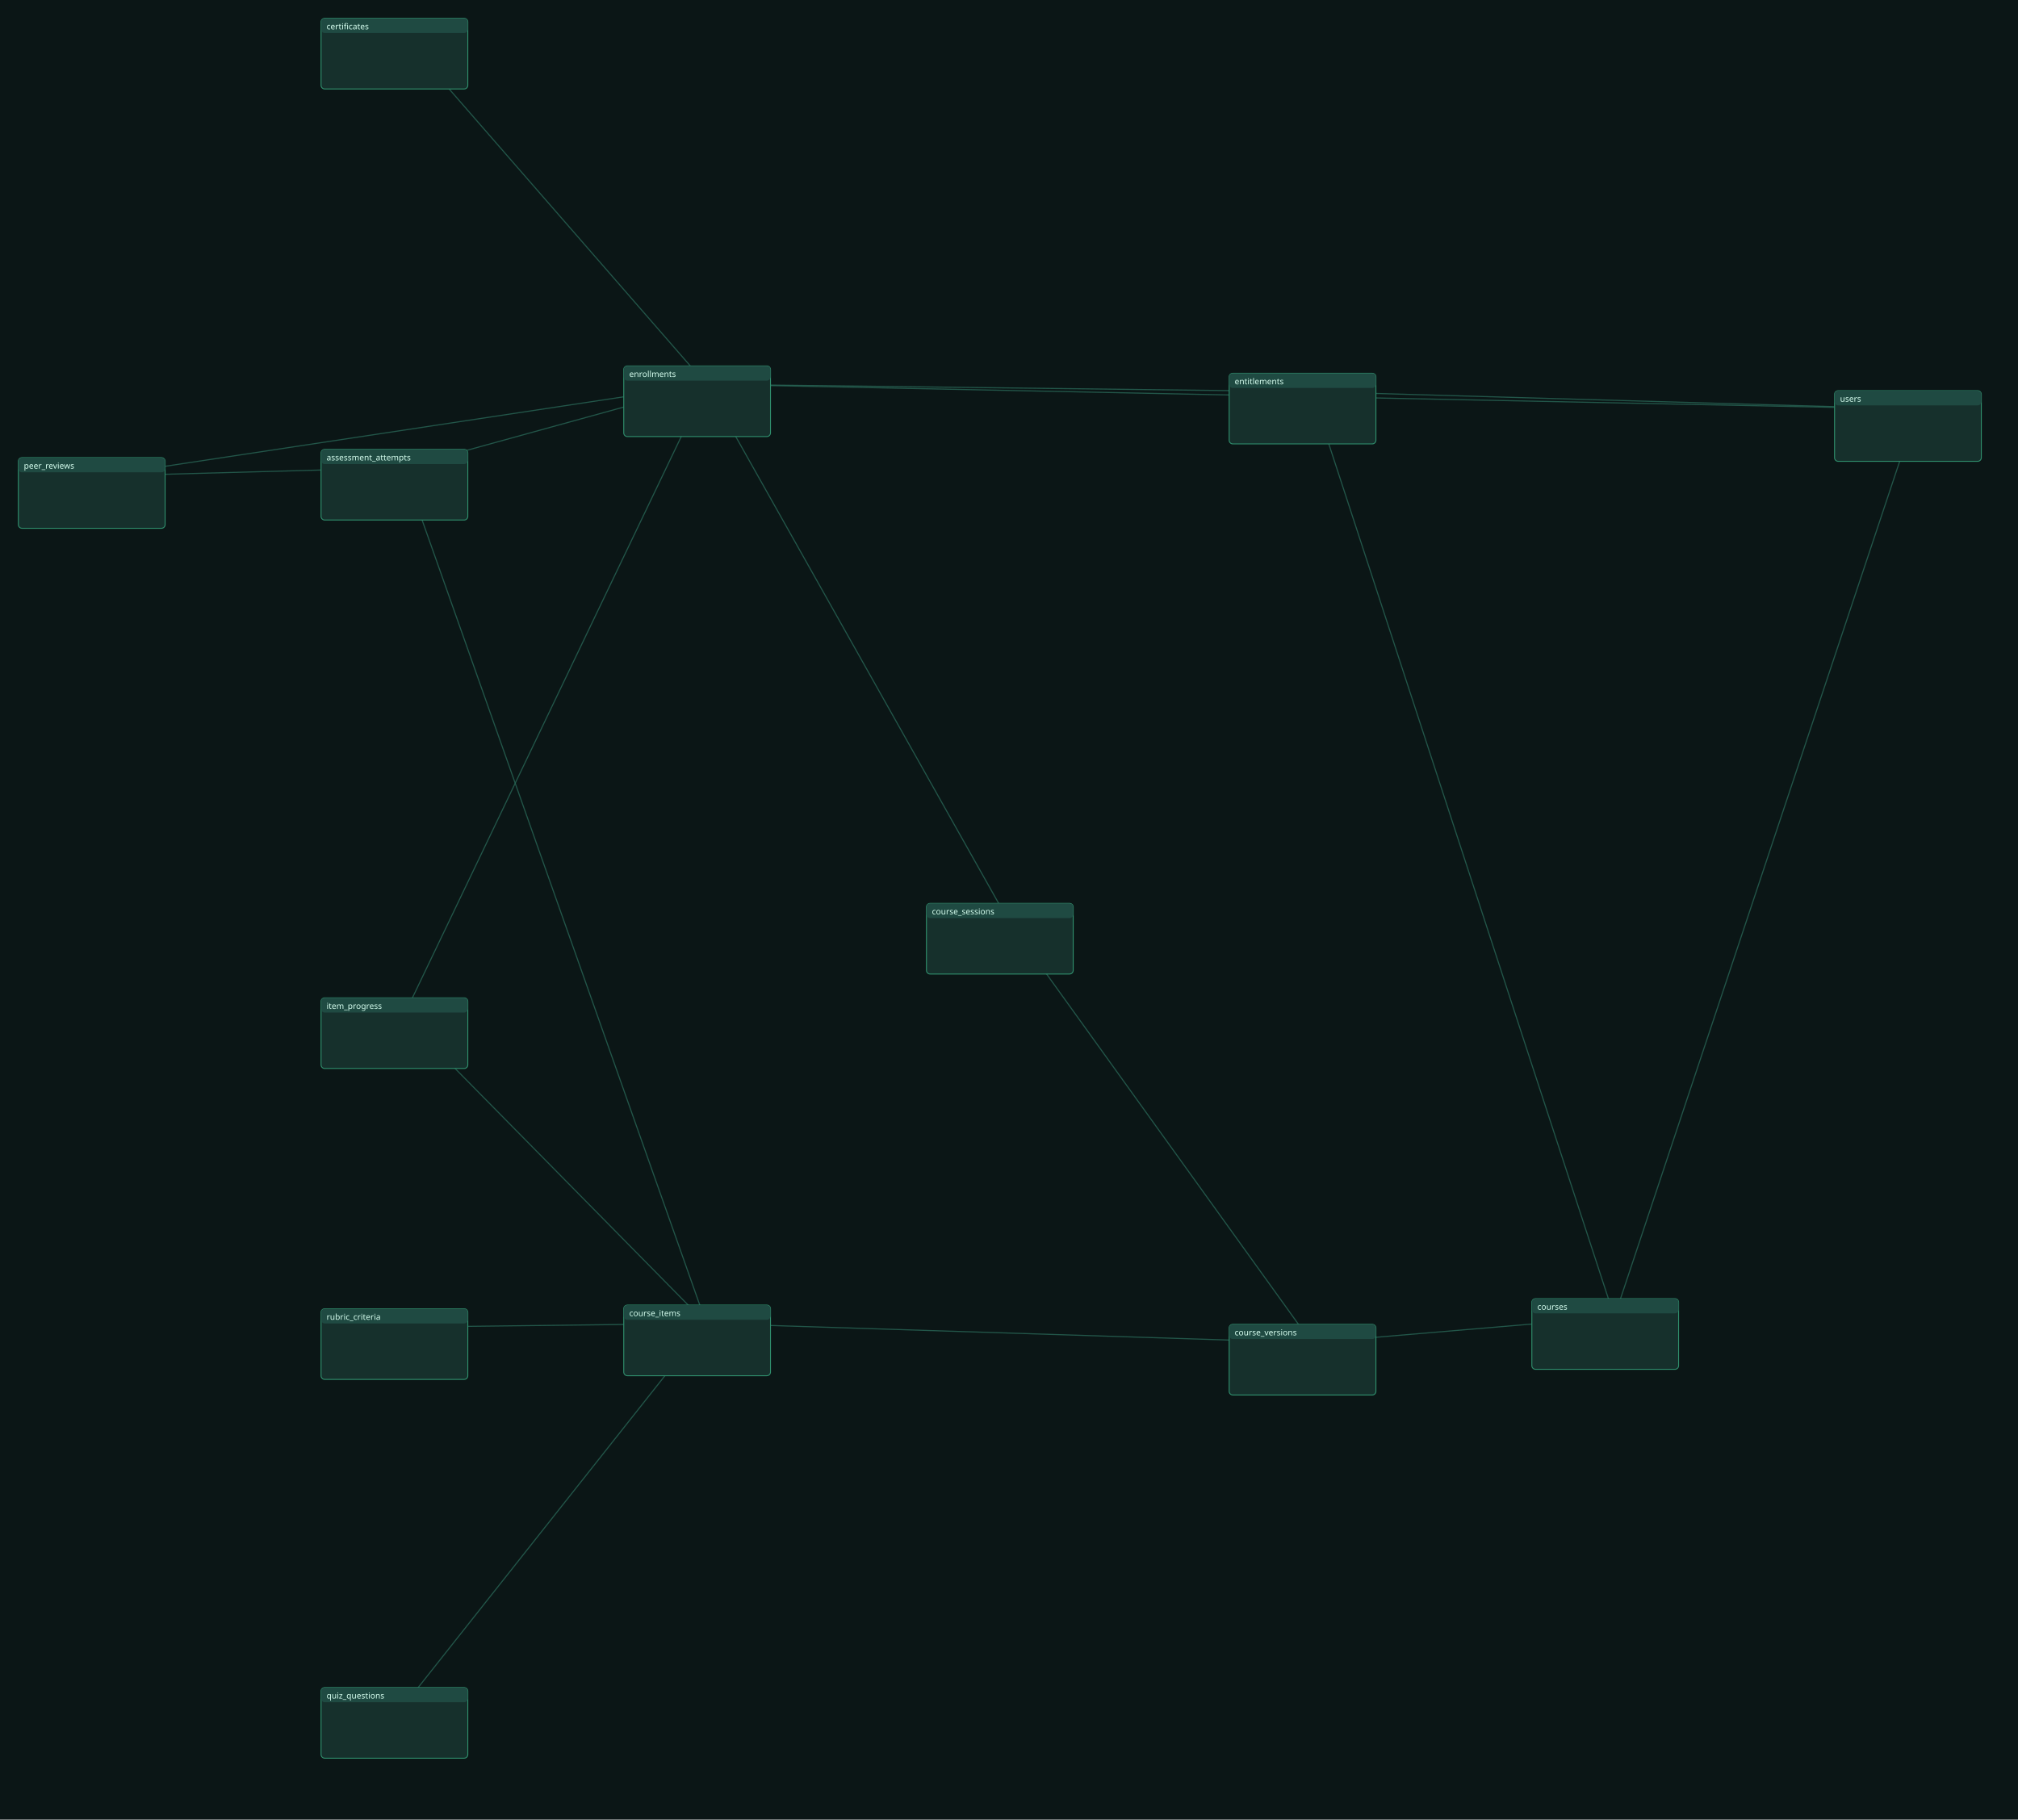
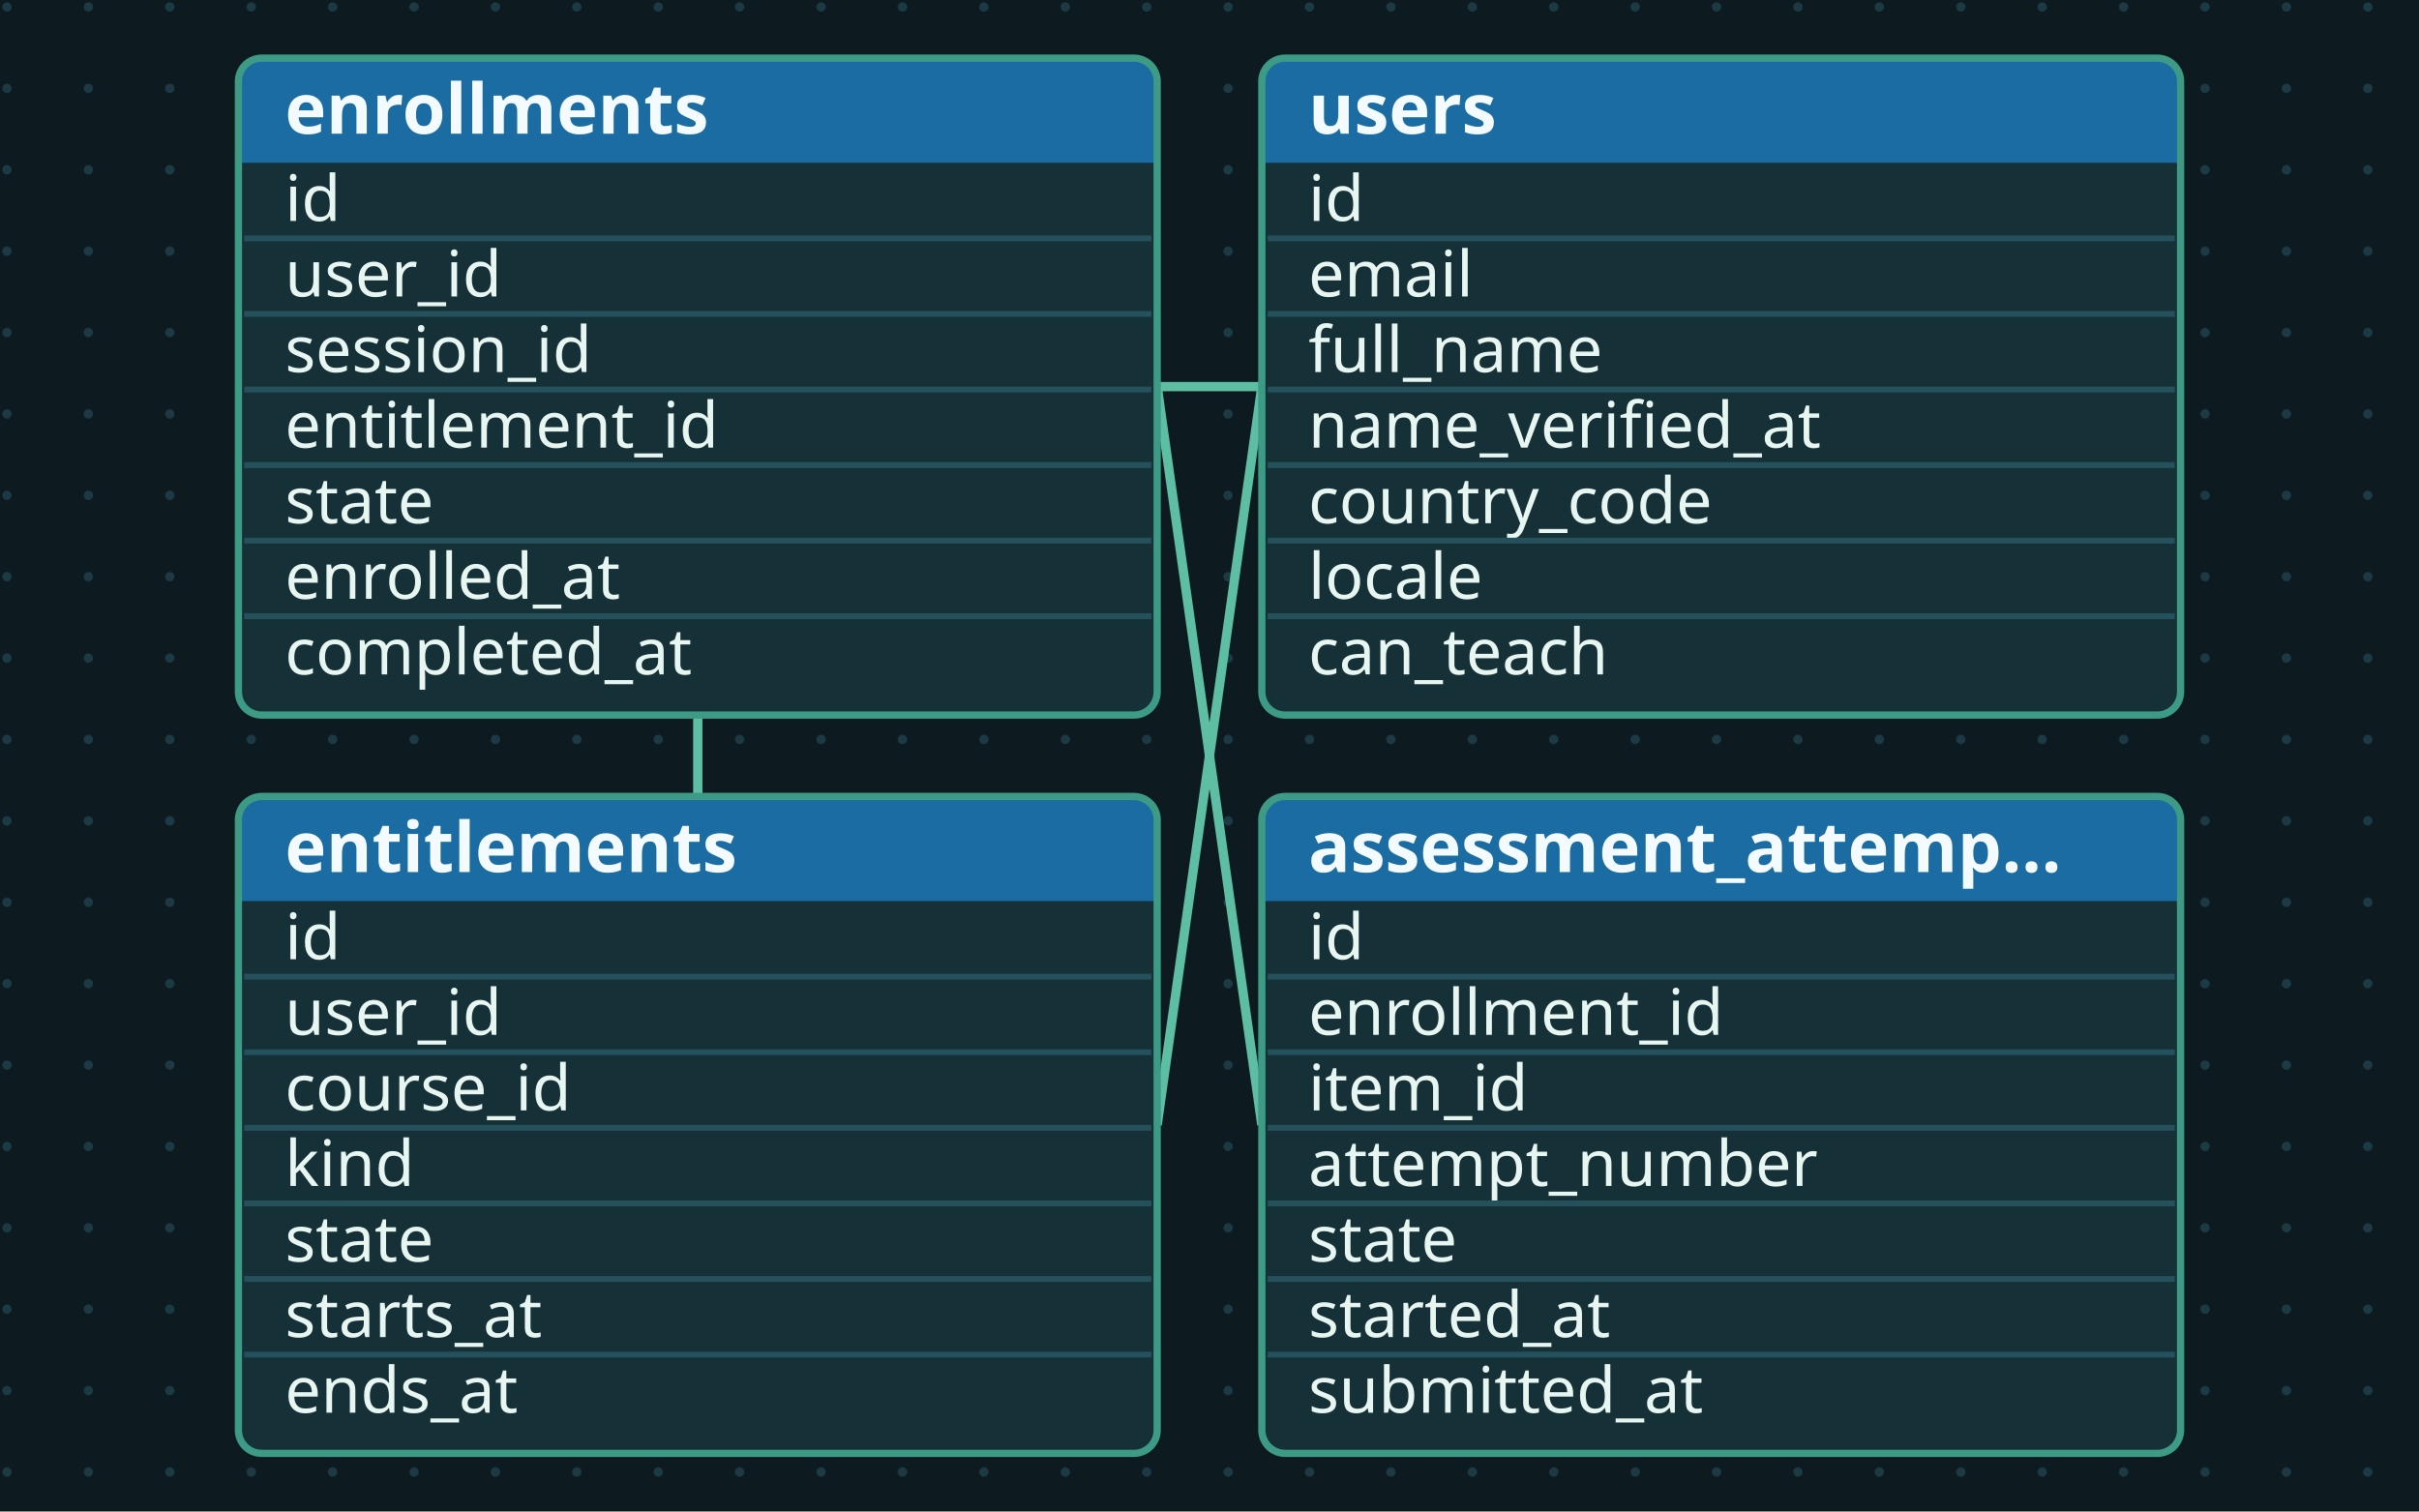
- <svg xmlns="http://www.w3.org/2000/svg" viewBox="0 0 2200 1984" width="2200" height="1984">
-   <rect width="2200" height="1984" fill="#0b1616" />
-   <line x1="1760.0" y1="1436.0" x2="2090.0" y2="446.0" stroke="#2a6b5a" stroke-width="1.2" opacity="0.75" />
-   <line x1="1430.0" y1="1464.0" x2="1760.0" y2="1436.0" stroke="#2a6b5a" stroke-width="1.2" opacity="0.75" />
-   <line x1="1100.0" y1="1005.0" x2="1430.0" y2="1464.0" stroke="#2a6b5a" stroke-width="1.2" opacity="0.75" />
-   <line x1="770.0" y1="1443.0" x2="1430.0" y2="1464.0" stroke="#2a6b5a" stroke-width="1.2" opacity="0.75" />
-   <line x1="770.0" y1="1443.0" x2="770.0" y2="1443.0" stroke="#2a6b5a" stroke-width="1.2" opacity="0.75" />
-   <line x1="440.0" y1="1860.0" x2="770.0" y2="1443.0" stroke="#2a6b5a" stroke-width="1.2" opacity="0.75" />
-   <line x1="440.0" y1="1447.0" x2="770.0" y2="1443.0" stroke="#2a6b5a" stroke-width="1.2" opacity="0.75" />
-   <line x1="1430.0" y1="427.0" x2="2090.0" y2="446.0" stroke="#2a6b5a" stroke-width="1.2" opacity="0.75" />
-   <line x1="1430.0" y1="427.0" x2="1760.0" y2="1436.0" stroke="#2a6b5a" stroke-width="1.2" opacity="0.75" />
-   <line x1="770.0" y1="419.0" x2="2090.0" y2="446.0" stroke="#2a6b5a" stroke-width="1.2" opacity="0.75" />
-   <line x1="770.0" y1="419.0" x2="1100.0" y2="1005.0" stroke="#2a6b5a" stroke-width="1.2" opacity="0.75" />
-   <line x1="770.0" y1="419.0" x2="1430.0" y2="427.0" stroke="#2a6b5a" stroke-width="1.2" opacity="0.75" />
-   <line x1="440.0" y1="1108.0" x2="770.0" y2="419.0" stroke="#2a6b5a" stroke-width="1.2" opacity="0.75" />
-   <line x1="440.0" y1="1108.0" x2="770.0" y2="1443.0" stroke="#2a6b5a" stroke-width="1.2" opacity="0.75" />
-   <line x1="440.0" y1="510.0" x2="770.0" y2="419.0" stroke="#2a6b5a" stroke-width="1.2" opacity="0.75" />
-   <line x1="440.0" y1="510.0" x2="770.0" y2="1443.0" stroke="#2a6b5a" stroke-width="1.2" opacity="0.75" />
-   <line x1="110.0" y1="519.0" x2="440.0" y2="510.0" stroke="#2a6b5a" stroke-width="1.2" opacity="0.75" />
-   <line x1="110.0" y1="519.0" x2="770.0" y2="419.0" stroke="#2a6b5a" stroke-width="1.2" opacity="0.75" />
-   <line x1="440.0" y1="40.0" x2="770.0" y2="419.0" stroke="#2a6b5a" stroke-width="1.2" opacity="0.75" />
-   <rect x="2000.0" y="426.0" width="160" height="77" rx="4" fill="#16302c" stroke="#2f8f6d" stroke-width="1" />
-   <rect x="2000.0" y="426.0" width="160" height="16" rx="4" fill="#1f4a42" />
-   <text x="2006.0" y="438.0" fill="#d7fff0" font-size="9" font-family="system-ui,sans-serif">users</text>
-   <rect x="1670.0" y="1416.0" width="160" height="77" rx="4" fill="#16302c" stroke="#2f8f6d" stroke-width="1" />
-   <rect x="1670.0" y="1416.0" width="160" height="16" rx="4" fill="#1f4a42" />
-   <text x="1676.0" y="1428.0" fill="#d7fff0" font-size="9" font-family="system-ui,sans-serif">courses</text>
-   <rect x="1340.0" y="1444.0" width="160" height="77" rx="4" fill="#16302c" stroke="#2f8f6d" stroke-width="1" />
-   <rect x="1340.0" y="1444.0" width="160" height="16" rx="4" fill="#1f4a42" />
-   <text x="1346.0" y="1456.0" fill="#d7fff0" font-size="9" font-family="system-ui,sans-serif">course_versions</text>
-   <rect x="1010.0" y="985.0" width="160" height="77" rx="4" fill="#16302c" stroke="#2f8f6d" stroke-width="1" />
-   <rect x="1010.0" y="985.0" width="160" height="16" rx="4" fill="#1f4a42" />
-   <text x="1016.0" y="997.0" fill="#d7fff0" font-size="9" font-family="system-ui,sans-serif">course_sessions</text>
-   <rect x="680.0" y="1423.0" width="160" height="77" rx="4" fill="#16302c" stroke="#2f8f6d" stroke-width="1" />
-   <rect x="680.0" y="1423.0" width="160" height="16" rx="4" fill="#1f4a42" />
-   <text x="686.0" y="1435.0" fill="#d7fff0" font-size="9" font-family="system-ui,sans-serif">course_items</text>
-   <rect x="350.0" y="1840.0" width="160" height="77" rx="4" fill="#16302c" stroke="#2f8f6d" stroke-width="1" />
-   <rect x="350.0" y="1840.0" width="160" height="16" rx="4" fill="#1f4a42" />
-   <text x="356.0" y="1852.0" fill="#d7fff0" font-size="9" font-family="system-ui,sans-serif">quiz_questions</text>
-   <rect x="350.0" y="1427.0" width="160" height="77" rx="4" fill="#16302c" stroke="#2f8f6d" stroke-width="1" />
-   <rect x="350.0" y="1427.0" width="160" height="16" rx="4" fill="#1f4a42" />
-   <text x="356.0" y="1439.0" fill="#d7fff0" font-size="9" font-family="system-ui,sans-serif">rubric_criteria</text>
-   <rect x="1340.0" y="407.0" width="160" height="77" rx="4" fill="#16302c" stroke="#2f8f6d" stroke-width="1" />
-   <rect x="1340.0" y="407.0" width="160" height="16" rx="4" fill="#1f4a42" />
-   <text x="1346.0" y="419.0" fill="#d7fff0" font-size="9" font-family="system-ui,sans-serif">entitlements</text>
-   <rect x="680.0" y="399.0" width="160" height="77" rx="4" fill="#16302c" stroke="#2f8f6d" stroke-width="1" />
-   <rect x="680.0" y="399.0" width="160" height="16" rx="4" fill="#1f4a42" />
-   <text x="686.0" y="411.0" fill="#d7fff0" font-size="9" font-family="system-ui,sans-serif">enrollments</text>
-   <rect x="350.0" y="1088.0" width="160" height="77" rx="4" fill="#16302c" stroke="#2f8f6d" stroke-width="1" />
-   <rect x="350.0" y="1088.0" width="160" height="16" rx="4" fill="#1f4a42" />
-   <text x="356.0" y="1100.0" fill="#d7fff0" font-size="9" font-family="system-ui,sans-serif">item_progress</text>
-   <rect x="350.0" y="490.0" width="160" height="77" rx="4" fill="#16302c" stroke="#2f8f6d" stroke-width="1" />
-   <rect x="350.0" y="490.0" width="160" height="16" rx="4" fill="#1f4a42" />
-   <text x="356.0" y="502.0" fill="#d7fff0" font-size="9" font-family="system-ui,sans-serif">assessment_attempts</text>
-   <rect x="20.0" y="499.0" width="160" height="77" rx="4" fill="#16302c" stroke="#2f8f6d" stroke-width="1" />
-   <rect x="20.0" y="499.0" width="160" height="16" rx="4" fill="#1f4a42" />
-   <text x="26.0" y="511.0" fill="#d7fff0" font-size="9" font-family="system-ui,sans-serif">peer_reviews</text>
-   <rect x="350.0" y="20.0" width="160" height="77" rx="4" fill="#16302c" stroke="#2f8f6d" stroke-width="1" />
-   <rect x="350.0" y="20.0" width="160" height="16" rx="4" fill="#1f4a42" />
-   <text x="356.0" y="32.0" fill="#d7fff0" font-size="9" font-family="system-ui,sans-serif">certificates</text>
+ <svg xmlns="http://www.w3.org/2000/svg" viewBox="0 0 416.0 260.0" width="416.0" height="260.0">
+   <defs>
+     <pattern id="dots" width="14" height="14" patternUnits="userSpaceOnUse">
+       <circle cx="1.2" cy="1.2" r="0.8" fill="#1c3a44" />
+     </pattern>
+   </defs>
+   <rect width="416.0" height="260.0" fill="#0d1b20" />
+   <rect width="416.0" height="260.0" fill="url(#dots)" />
+   <line x1="199.0" y1="193.5" x2="217.0" y2="66.5" stroke="#5dbea4" stroke-width="1.6" />
+   <line x1="199.0" y1="66.5" x2="217.0" y2="66.5" stroke="#5dbea4" stroke-width="1.6" />
+   <line x1="120.0" y1="123.0" x2="120.0" y2="137.0" stroke="#5dbea4" stroke-width="1.6" />
+   <line x1="217.0" y1="193.5" x2="199.0" y2="66.5" stroke="#5dbea4" stroke-width="1.6" />
+   <g>
+     <clipPath id="t0">
+       <rect x="41.0" y="10.0" width="158" height="113.0" rx="4" />
+     </clipPath>
+     <g clip-path="url(#t0)">
+       <rect x="41.0" y="10.0" width="158" height="113.0" fill="#163038" />
+       <rect x="41.0" y="10.0" width="158" height="18" fill="#1a6ca3" />
+       <text x="49.0" y="38.0" fill="#e7f6f1" font-size="11" font-family="ui-sans-serif,system-ui,sans-serif">id</text>
+       <line x1="42.0" y1="41.0" x2="198.0" y2="41.0" stroke="#24515c" stroke-width="1" />
+       <text x="49.0" y="51.0" fill="#e7f6f1" font-size="11" font-family="ui-sans-serif,system-ui,sans-serif">user_id</text>
+       <line x1="42.0" y1="54.0" x2="198.0" y2="54.0" stroke="#24515c" stroke-width="1" />
+       <text x="49.0" y="64.0" fill="#e7f6f1" font-size="11" font-family="ui-sans-serif,system-ui,sans-serif">session_id</text>
+       <line x1="42.0" y1="67.0" x2="198.0" y2="67.0" stroke="#24515c" stroke-width="1" />
+       <text x="49.0" y="77.0" fill="#e7f6f1" font-size="11" font-family="ui-sans-serif,system-ui,sans-serif">entitlement_id</text>
+       <line x1="42.0" y1="80.0" x2="198.0" y2="80.0" stroke="#24515c" stroke-width="1" />
+       <text x="49.0" y="90.0" fill="#e7f6f1" font-size="11" font-family="ui-sans-serif,system-ui,sans-serif">state</text>
+       <line x1="42.0" y1="93.0" x2="198.0" y2="93.0" stroke="#24515c" stroke-width="1" />
+       <text x="49.0" y="103.0" fill="#e7f6f1" font-size="11" font-family="ui-sans-serif,system-ui,sans-serif">enrolled_at</text>
+       <line x1="42.0" y1="106.0" x2="198.0" y2="106.0" stroke="#24515c" stroke-width="1" />
+       <text x="49.0" y="116.0" fill="#e7f6f1" font-size="11" font-family="ui-sans-serif,system-ui,sans-serif">completed_at</text>
+     </g>
+     <rect x="41.0" y="10.0" width="158" height="113.0" rx="4" fill="none" stroke="#3d9a84" stroke-width="1.25" />
+     <text x="49.0" y="23.0" fill="#f3fbff" font-size="12" font-weight="650" font-family="ui-sans-serif,system-ui,sans-serif">enrollments</text>
+   </g>
+   <g>
+     <clipPath id="t1">
+       <rect x="217.0" y="10.0" width="158" height="113.0" rx="4" />
+     </clipPath>
+     <g clip-path="url(#t1)">
+       <rect x="217.0" y="10.0" width="158" height="113.0" fill="#163038" />
+       <rect x="217.0" y="10.0" width="158" height="18" fill="#1a6ca3" />
+       <text x="225.0" y="38.0" fill="#e7f6f1" font-size="11" font-family="ui-sans-serif,system-ui,sans-serif">id</text>
+       <line x1="218.0" y1="41.0" x2="374.0" y2="41.0" stroke="#24515c" stroke-width="1" />
+       <text x="225.0" y="51.0" fill="#e7f6f1" font-size="11" font-family="ui-sans-serif,system-ui,sans-serif">email</text>
+       <line x1="218.0" y1="54.0" x2="374.0" y2="54.0" stroke="#24515c" stroke-width="1" />
+       <text x="225.0" y="64.0" fill="#e7f6f1" font-size="11" font-family="ui-sans-serif,system-ui,sans-serif">full_name</text>
+       <line x1="218.0" y1="67.0" x2="374.0" y2="67.0" stroke="#24515c" stroke-width="1" />
+       <text x="225.0" y="77.0" fill="#e7f6f1" font-size="11" font-family="ui-sans-serif,system-ui,sans-serif">name_verified_at</text>
+       <line x1="218.0" y1="80.0" x2="374.0" y2="80.0" stroke="#24515c" stroke-width="1" />
+       <text x="225.0" y="90.0" fill="#e7f6f1" font-size="11" font-family="ui-sans-serif,system-ui,sans-serif">country_code</text>
+       <line x1="218.0" y1="93.0" x2="374.0" y2="93.0" stroke="#24515c" stroke-width="1" />
+       <text x="225.0" y="103.0" fill="#e7f6f1" font-size="11" font-family="ui-sans-serif,system-ui,sans-serif">locale</text>
+       <line x1="218.0" y1="106.0" x2="374.0" y2="106.0" stroke="#24515c" stroke-width="1" />
+       <text x="225.0" y="116.0" fill="#e7f6f1" font-size="11" font-family="ui-sans-serif,system-ui,sans-serif">can_teach</text>
+     </g>
+     <rect x="217.0" y="10.0" width="158" height="113.0" rx="4" fill="none" stroke="#3d9a84" stroke-width="1.25" />
+     <text x="225.0" y="23.0" fill="#f3fbff" font-size="12" font-weight="650" font-family="ui-sans-serif,system-ui,sans-serif">users</text>
+   </g>
+   <g>
+     <clipPath id="t2">
+       <rect x="41.0" y="137.0" width="158" height="113.0" rx="4" />
+     </clipPath>
+     <g clip-path="url(#t2)">
+       <rect x="41.0" y="137.0" width="158" height="113.0" fill="#163038" />
+       <rect x="41.0" y="137.0" width="158" height="18" fill="#1a6ca3" />
+       <text x="49.0" y="165.0" fill="#e7f6f1" font-size="11" font-family="ui-sans-serif,system-ui,sans-serif">id</text>
+       <line x1="42.0" y1="168.0" x2="198.0" y2="168.0" stroke="#24515c" stroke-width="1" />
+       <text x="49.0" y="178.0" fill="#e7f6f1" font-size="11" font-family="ui-sans-serif,system-ui,sans-serif">user_id</text>
+       <line x1="42.0" y1="181.0" x2="198.0" y2="181.0" stroke="#24515c" stroke-width="1" />
+       <text x="49.0" y="191.0" fill="#e7f6f1" font-size="11" font-family="ui-sans-serif,system-ui,sans-serif">course_id</text>
+       <line x1="42.0" y1="194.0" x2="198.0" y2="194.0" stroke="#24515c" stroke-width="1" />
+       <text x="49.0" y="204.0" fill="#e7f6f1" font-size="11" font-family="ui-sans-serif,system-ui,sans-serif">kind</text>
+       <line x1="42.0" y1="207.0" x2="198.0" y2="207.0" stroke="#24515c" stroke-width="1" />
+       <text x="49.0" y="217.0" fill="#e7f6f1" font-size="11" font-family="ui-sans-serif,system-ui,sans-serif">state</text>
+       <line x1="42.0" y1="220.0" x2="198.0" y2="220.0" stroke="#24515c" stroke-width="1" />
+       <text x="49.0" y="230.0" fill="#e7f6f1" font-size="11" font-family="ui-sans-serif,system-ui,sans-serif">starts_at</text>
+       <line x1="42.0" y1="233.0" x2="198.0" y2="233.0" stroke="#24515c" stroke-width="1" />
+       <text x="49.0" y="243.0" fill="#e7f6f1" font-size="11" font-family="ui-sans-serif,system-ui,sans-serif">ends_at</text>
+     </g>
+     <rect x="41.0" y="137.0" width="158" height="113.0" rx="4" fill="none" stroke="#3d9a84" stroke-width="1.25" />
+     <text x="49.0" y="150.0" fill="#f3fbff" font-size="12" font-weight="650" font-family="ui-sans-serif,system-ui,sans-serif">entitlements</text>
+   </g>
+   <g>
+     <clipPath id="t3">
+       <rect x="217.0" y="137.0" width="158" height="113.0" rx="4" />
+     </clipPath>
+     <g clip-path="url(#t3)">
+       <rect x="217.0" y="137.0" width="158" height="113.0" fill="#163038" />
+       <rect x="217.0" y="137.0" width="158" height="18" fill="#1a6ca3" />
+       <text x="225.0" y="165.0" fill="#e7f6f1" font-size="11" font-family="ui-sans-serif,system-ui,sans-serif">id</text>
+       <line x1="218.0" y1="168.0" x2="374.0" y2="168.0" stroke="#24515c" stroke-width="1" />
+       <text x="225.0" y="178.0" fill="#e7f6f1" font-size="11" font-family="ui-sans-serif,system-ui,sans-serif">enrollment_id</text>
+       <line x1="218.0" y1="181.0" x2="374.0" y2="181.0" stroke="#24515c" stroke-width="1" />
+       <text x="225.0" y="191.0" fill="#e7f6f1" font-size="11" font-family="ui-sans-serif,system-ui,sans-serif">item_id</text>
+       <line x1="218.0" y1="194.0" x2="374.0" y2="194.0" stroke="#24515c" stroke-width="1" />
+       <text x="225.0" y="204.0" fill="#e7f6f1" font-size="11" font-family="ui-sans-serif,system-ui,sans-serif">attempt_number</text>
+       <line x1="218.0" y1="207.0" x2="374.0" y2="207.0" stroke="#24515c" stroke-width="1" />
+       <text x="225.0" y="217.0" fill="#e7f6f1" font-size="11" font-family="ui-sans-serif,system-ui,sans-serif">state</text>
+       <line x1="218.0" y1="220.0" x2="374.0" y2="220.0" stroke="#24515c" stroke-width="1" />
+       <text x="225.0" y="230.0" fill="#e7f6f1" font-size="11" font-family="ui-sans-serif,system-ui,sans-serif">started_at</text>
+       <line x1="218.0" y1="233.0" x2="374.0" y2="233.0" stroke="#24515c" stroke-width="1" />
+       <text x="225.0" y="243.0" fill="#e7f6f1" font-size="11" font-family="ui-sans-serif,system-ui,sans-serif">submitted_at</text>
+     </g>
+     <rect x="217.0" y="137.0" width="158" height="113.0" rx="4" fill="none" stroke="#3d9a84" stroke-width="1.25" />
+     <text x="225.0" y="150.0" fill="#f3fbff" font-size="12" font-weight="650" font-family="ui-sans-serif,system-ui,sans-serif">assessment_attemp…</text>
+   </g>
</svg>
